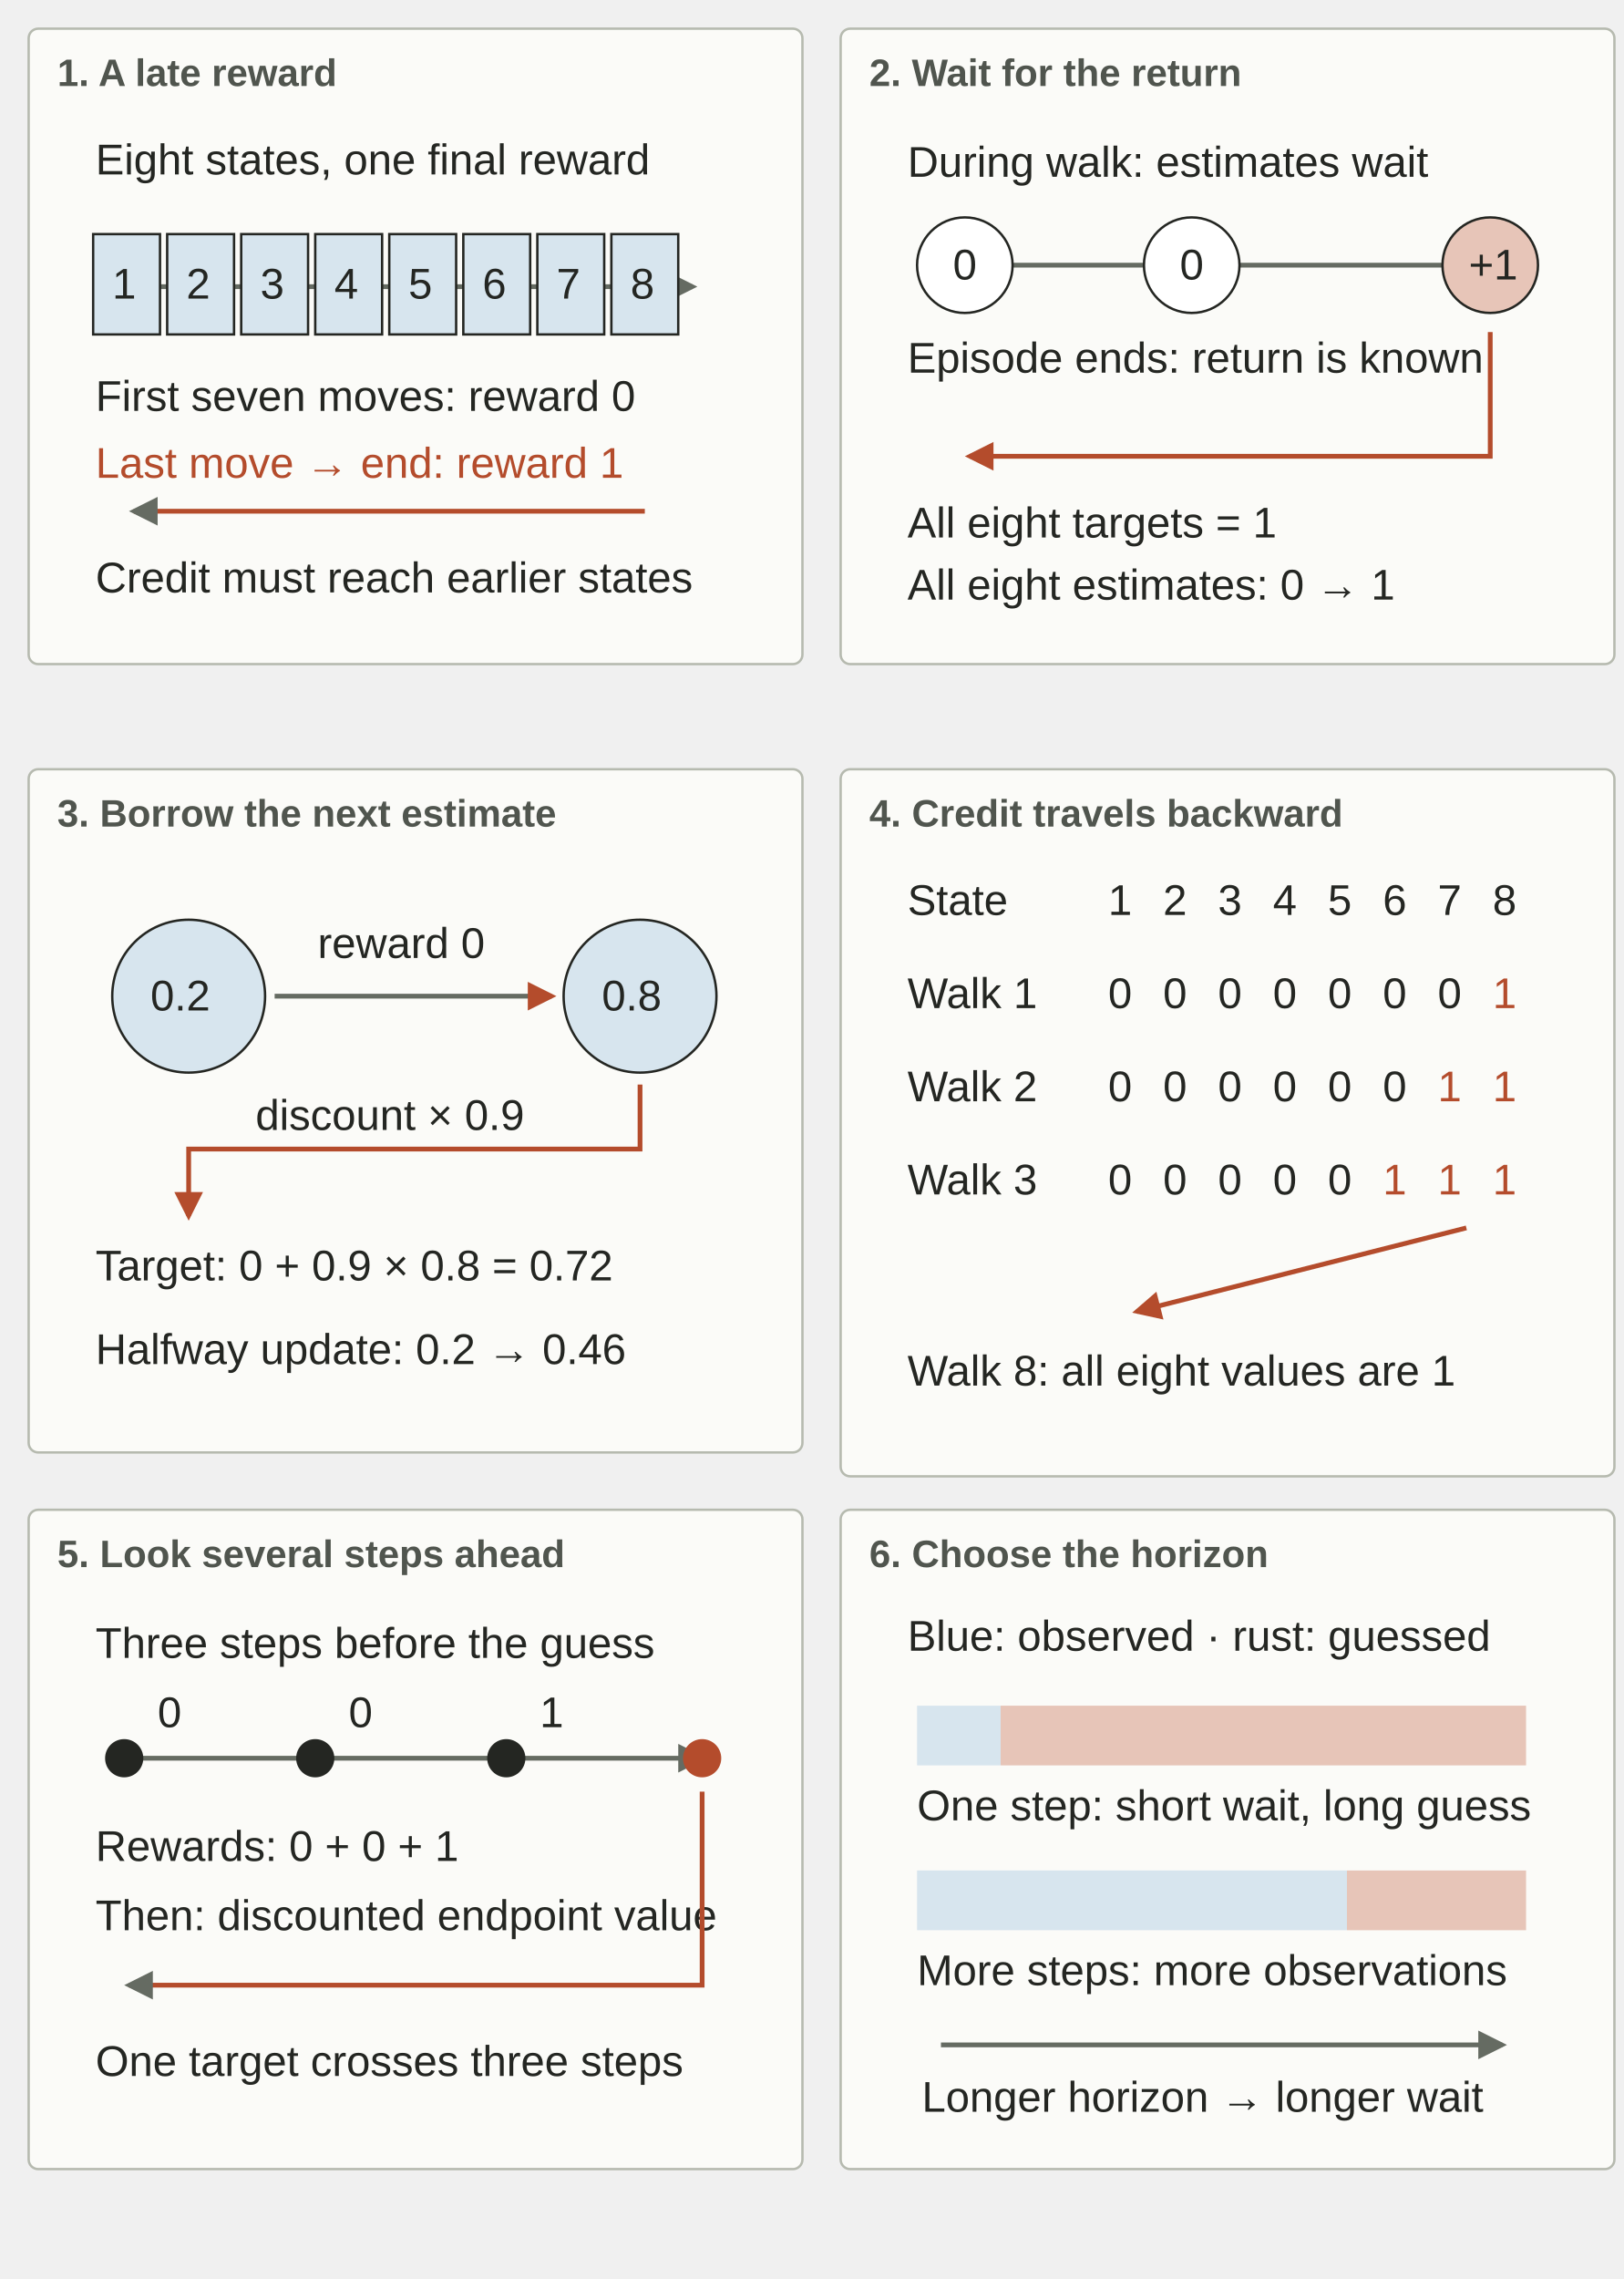
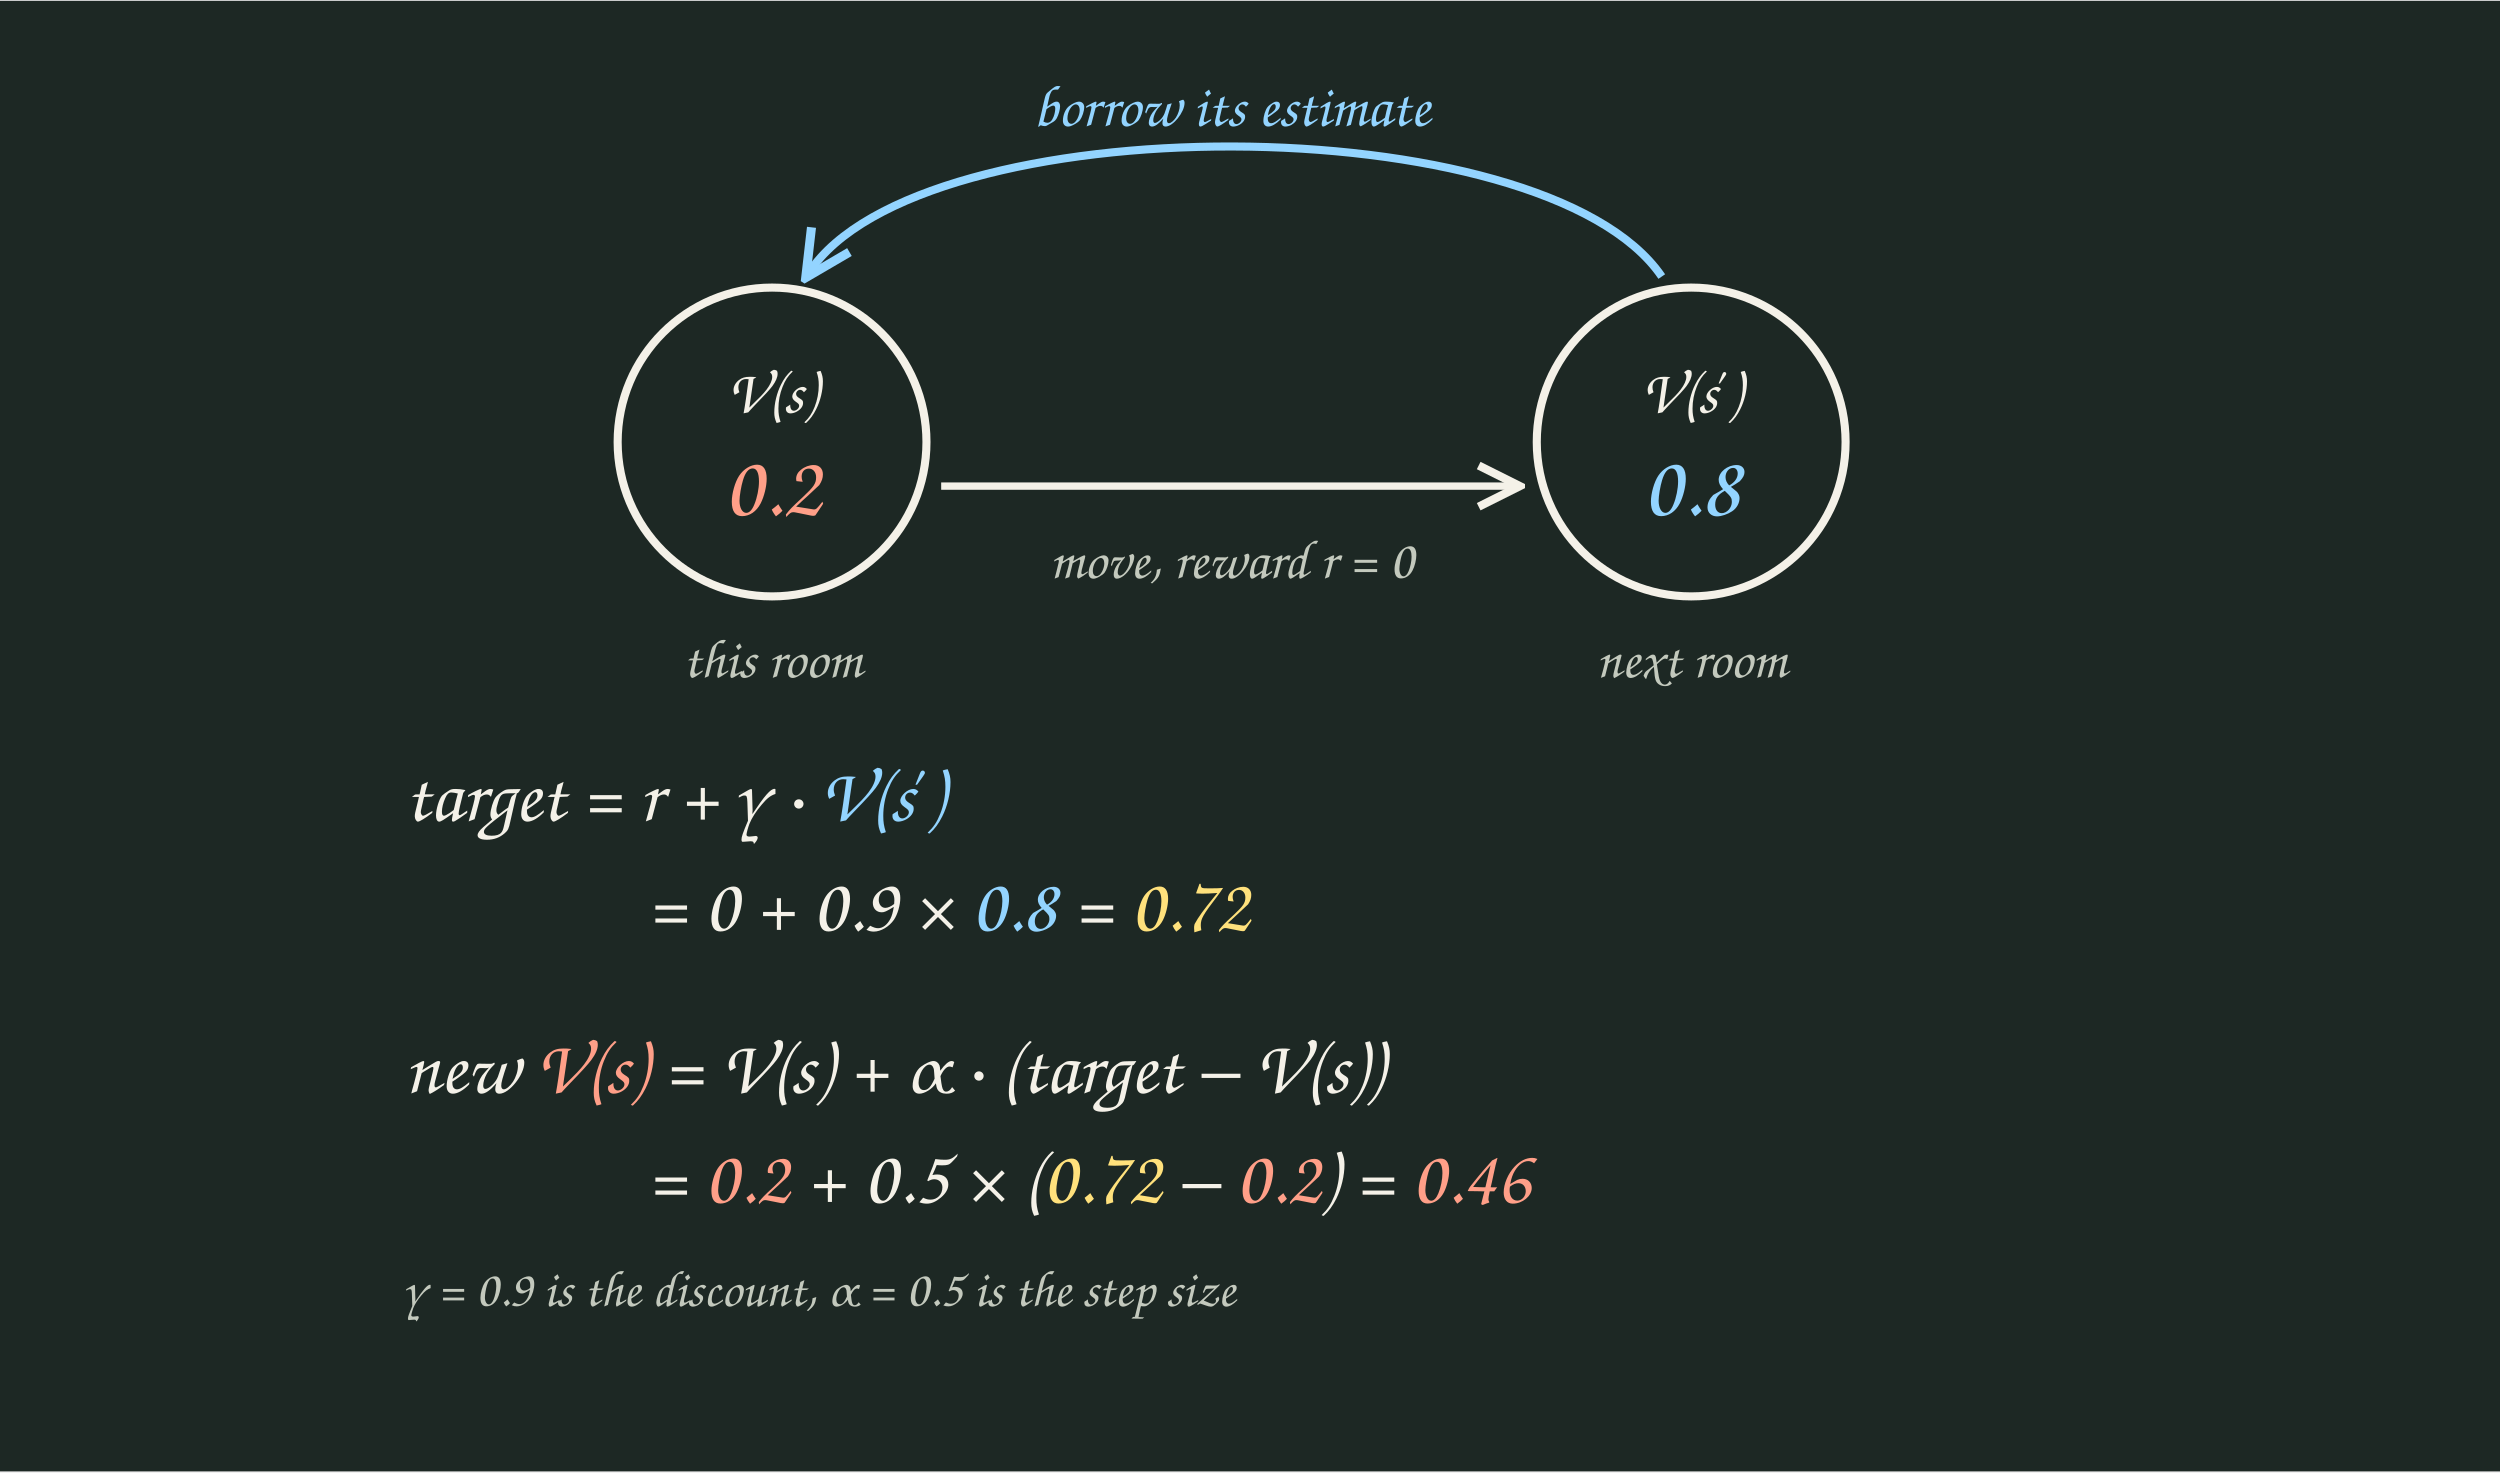
- <svg xmlns="http://www.w3.org/2000/svg" preserveAspectRatio="xMidYMid meet" class="rc-svg" viewBox="0 0 680 954" role="img" aria-label="Whole mechanism map: Bootstrapping: learn before the reward arrives">
-   <style>.rls-panel-title{font-family:Arial,sans-serif;font-size:16px;font-weight:700;fill:#50554e}</style>
-   <g class="rc-panel" data-panel="late">
-     <rect x="12" y="12" width="324" height="266" rx="4" fill="#fbfbf8" stroke="#b6baaf" />
-     <text class="rls-panel-title" x="24" y="36">1. A late reward</text>
-     <svg x="24" y="46" height="220" width="300" viewBox="0 0 300 220" role="img" aria-labelledby="canvas-2-0-b2-late-title">
-       <defs>
-         <marker id="canvas-2-0-b2-late-arr" markerWidth="6" markerHeight="6" refX="5" refY="3" orient="auto">
-           <path d="M0 0L6 3L0 6" fill="#656b62" />
-         </marker>
-       </defs>
-       <g font-family="Arial,sans-serif" font-size="18" fill="#242622">
-         <text x="16" y="27">Eight states, one final reward</text>
-         <path d="M32 74H266" stroke="#656b62" stroke-width="2" marker-end="url(#canvas-2-0-b2-late-arr)" />
-         <g fill="#d7e5ee" stroke="#242622">
-           <rect x="15" y="52" width="28" height="42" />
-           <rect x="46" y="52" width="28" height="42" />
-           <rect x="77" y="52" width="28" height="42" />
-           <rect x="108" y="52" width="28" height="42" />
-           <rect x="139" y="52" width="28" height="42" />
-           <rect x="170" y="52" width="28" height="42" />
-           <rect x="201" y="52" width="28" height="42" />
-           <rect x="232" y="52" width="28" height="42" />
-         </g>
-         <text x="23" y="79">1</text>
-         <text x="54" y="79">2</text>
-         <text x="85" y="79">3</text>
-         <text x="116" y="79">4</text>
-         <text x="147" y="79">5</text>
-         <text x="178" y="79">6</text>
-         <text x="209" y="79">7</text>
-         <text x="240" y="79">8</text>
-         <text x="16" y="126">First seven moves: reward 0</text>
-         <text x="16" y="154" fill="#b44c2c">Last move → end: reward 1</text>
-         <path d="M246 168H32" stroke="#b44c2c" stroke-width="2" marker-end="url(#canvas-2-0-b2-late-arr)" />
-         <text x="16" y="202">Credit must reach earlier states</text>
-       </g>
-     </svg>
-   </g>
-   <g class="rc-panel" data-panel="mc">
-     <rect x="352" y="12" width="324" height="266" rx="4" fill="#fbfbf8" stroke="#b6baaf" />
-     <text class="rls-panel-title" x="364" y="36">2. Wait for the return</text>
-     <svg x="364" y="46" height="220" width="300" viewBox="0 0 300 220" role="img" aria-labelledby="canvas-2-1-b2-mc-title">
-       <defs>
-         <marker id="canvas-2-1-b2-mc-arr" markerWidth="6" markerHeight="6" refX="5" refY="3" orient="auto">
-           <path d="M0 0L6 3L0 6" fill="#b44c2c" />
-         </marker>
-       </defs>
-       <g font-family="Arial,sans-serif" font-size="18" fill="#242622">
-         <text x="16" y="28">During walk: estimates wait</text>
-         <path d="M32 65H265" stroke="#656b62" stroke-width="2" />
-         <circle cx="40" cy="65" r="20" fill="#fff" stroke="#242622" />
-         <circle cx="135" cy="65" r="20" fill="#fff" stroke="#242622" />
-         <circle cx="260" cy="65" r="20" fill="#e7c5b8" stroke="#242622" />
-         <text x="35" y="71">0</text>
-         <text x="130" y="71">0</text>
-         <text x="251" y="71">+1</text>
-         <text x="16" y="110">Episode ends: return is known</text>
-         <path d="M260 93V145H42" fill="none" stroke="#b44c2c" stroke-width="2" marker-end="url(#canvas-2-1-b2-mc-arr)" />
-         <text x="16" y="179">All eight targets = 1</text>
-         <text x="16" y="205">All eight estimates: 0 → 1</text>
-       </g>
-     </svg>
-   </g>
-   <g class="rc-panel" data-panel="td">
-     <rect x="12" y="322" width="324" height="286" rx="4" fill="#fbfbf8" stroke="#b6baaf" />
-     <text class="rls-panel-title" x="24" y="346">3. Borrow the next estimate</text>
-     <svg x="24" y="356" height="240" width="300" viewBox="0 0 300 240" role="img" aria-labelledby="canvas-2-2-b2-td-title">
-       <defs>
-         <marker id="canvas-2-2-b2-td-arr" markerWidth="6" markerHeight="6" refX="5" refY="3" orient="auto">
-           <path d="M0 0L6 3L0 6" fill="#b44c2c" />
-         </marker>
-       </defs>
-       <g font-family="Arial,sans-serif" font-size="18" fill="#242622">
-         <circle cx="55" cy="61" r="32" fill="#d7e5ee" stroke="#242622" />
-         <circle cx="244" cy="61" r="32" fill="#d7e5ee" stroke="#242622" />
-         <text x="39" y="67">0.2</text>
-         <text x="228" y="67">0.8</text>
-         <path d="M91 61H207" stroke="#656b62" stroke-width="2" marker-end="url(#canvas-2-2-b2-td-arr)" />
-         <text x="109" y="45">reward 0</text>
-         <path d="M244 98V125H55V153" fill="none" stroke="#b44c2c" stroke-width="2" marker-end="url(#canvas-2-2-b2-td-arr)" />
-         <text x="83" y="117">discount × 0.9</text>
-         <text x="16" y="180">Target: 0 + 0.9 × 0.8 = 0.72</text>
-         <text x="16" y="215">Halfway update: 0.2 → 0.46</text>
-       </g>
-     </svg>
-   </g>
-   <g class="rc-panel" data-panel="corridor">
-     <rect x="352" y="322" width="324" height="296" rx="4" fill="#fbfbf8" stroke="#b6baaf" />
-     <text class="rls-panel-title" x="364" y="346">4. Credit travels backward</text>
-     <svg x="364" y="356" height="250" width="300" viewBox="0 0 300 250" role="img" aria-labelledby="canvas-2-3-b2-cor-title">
-       <defs>
-         <marker id="canvas-2-3-b2-cor-arr" markerWidth="6" markerHeight="6" refX="5" refY="3" orient="auto">
-           <path d="M0 0L6 3L0 6" fill="#b44c2c" />
-         </marker>
-       </defs>
-       <g font-family="Arial,sans-serif" font-size="18" fill="#242622">
-         <text x="16" y="27">State</text>
-         <text y="27">
-           <tspan x="100">1</tspan>
-           <tspan x="123">2</tspan>
-           <tspan x="146">3</tspan>
-           <tspan x="169">4</tspan>
-           <tspan x="192">5</tspan>
-           <tspan x="215">6</tspan>
-           <tspan x="238">7</tspan>
-           <tspan x="261">8</tspan>
-         </text>
-         <text x="16" y="66">Walk 1</text>
-         <text y="66">
-           <tspan x="100">0</tspan>
-           <tspan x="123">0</tspan>
-           <tspan x="146">0</tspan>
-           <tspan x="169">0</tspan>
-           <tspan x="192">0</tspan>
-           <tspan x="215">0</tspan>
-           <tspan x="238">0</tspan>
-           <tspan x="261" fill="#b44c2c">1</tspan>
-         </text>
-         <text x="16" y="105">Walk 2</text>
-         <text y="105">
-           <tspan x="100">0</tspan>
-           <tspan x="123">0</tspan>
-           <tspan x="146">0</tspan>
-           <tspan x="169">0</tspan>
-           <tspan x="192">0</tspan>
-           <tspan x="215">0</tspan>
-           <tspan x="238" fill="#b44c2c">1</tspan>
-           <tspan x="261" fill="#b44c2c">1</tspan>
-         </text>
-         <text x="16" y="144">Walk 3</text>
-         <text y="144">
-           <tspan x="100">0</tspan>
-           <tspan x="123">0</tspan>
-           <tspan x="146">0</tspan>
-           <tspan x="169">0</tspan>
-           <tspan x="192">0</tspan>
-           <tspan x="215" fill="#b44c2c">1</tspan>
-           <tspan x="238" fill="#b44c2c">1</tspan>
-           <tspan x="261" fill="#b44c2c">1</tspan>
-         </text>
-         <path d="M250 158L112 193" stroke="#b44c2c" stroke-width="2" marker-end="url(#canvas-2-3-b2-cor-arr)" />
-         <text x="16" y="224">Walk 8: all eight values are 1</text>
-       </g>
-     </svg>
-   </g>
-   <g class="rc-panel" data-panel="nstep">
-     <rect x="12" y="632" width="324" height="276" rx="4" fill="#fbfbf8" stroke="#b6baaf" />
-     <text class="rls-panel-title" x="24" y="656">5. Look several steps ahead</text>
-     <svg x="24" y="666" height="230" width="300" viewBox="0 0 300 230" role="img" aria-labelledby="canvas-2-4-b2-n-title">
-       <defs>
-         <marker id="canvas-2-4-b2-n-arr" markerWidth="6" markerHeight="6" refX="5" refY="3" orient="auto">
-           <path d="M0 0L6 3L0 6" fill="#656b62" />
-         </marker>
-       </defs>
-       <g font-family="Arial,sans-serif" font-size="18" fill="#242622">
-         <text x="16" y="28">Three steps before the guess</text>
-         <path d="M28 70H270" stroke="#656b62" stroke-width="2" marker-end="url(#canvas-2-4-b2-n-arr)" />
-         <circle cx="28" cy="70" r="8" fill="#242622" />
-         <circle cx="108" cy="70" r="8" fill="#242622" />
-         <circle cx="188" cy="70" r="8" fill="#242622" />
-         <circle cx="270" cy="70" r="8" fill="#b44c2c" />
-         <text x="42" y="57">0</text>
-         <text x="122" y="57">0</text>
-         <text x="202" y="57">1</text>
-         <text x="16" y="113">Rewards: 0 + 0 + 1</text>
-         <text x="16" y="142">Then: discounted endpoint value</text>
-         <path d="M270 84V165H30" fill="none" stroke="#b44c2c" stroke-width="2" marker-end="url(#canvas-2-4-b2-n-arr)" />
-         <text x="16" y="203">One target crosses three steps</text>
-       </g>
-     </svg>
-   </g>
-   <g class="rc-panel" data-panel="horizon">
-     <rect x="352" y="632" width="324" height="276" rx="4" fill="#fbfbf8" stroke="#b6baaf" />
-     <text class="rls-panel-title" x="364" y="656">6. Choose the horizon</text>
-     <svg x="364" y="666" height="230" width="300" viewBox="0 0 300 230" role="img" aria-labelledby="canvas-2-5-b2-h-title">
-       <defs>
-         <marker id="canvas-2-5-b2-h-arr" markerWidth="6" markerHeight="6" refX="5" refY="3" orient="auto">
-           <path d="M0 0L6 3L0 6" fill="#656b62" />
-         </marker>
-       </defs>
-       <g font-family="Arial,sans-serif" font-size="18" fill="#242622">
-         <text x="16" y="25">Blue: observed · rust: guessed</text>
-         <rect x="20" y="48" width="35" height="25" fill="#d7e5ee" />
-         <rect x="55" y="48" width="220" height="25" fill="#e7c5b8" />
-         <text x="20" y="96">One step: short wait, long guess</text>
-         <rect x="20" y="117" width="180" height="25" fill="#d7e5ee" />
-         <rect x="200" y="117" width="75" height="25" fill="#e7c5b8" />
-         <text x="20" y="165">More steps: more observations</text>
-         <path d="M30 190H265" stroke="#656b62" stroke-width="2" marker-end="url(#canvas-2-5-b2-h-arr)" />
-         <text x="22" y="218">Longer horizon → longer wait</text>
-       </g>
-     </svg>
+ <svg xmlns="http://www.w3.org/2000/svg" viewBox="-80 385 680 400" width="720" height="424" role="img" aria-label="One bootstrapped update: the next room estimate 0.8 moves this room from 0.2 to 0.46">
+   <rect x="-80" y="385" width="680" height="400" fill="#1d2824" />
+   <defs>
+     <marker id="b2-ah" viewBox="0 0 10 10" refX="8" refY="5" markerWidth="7" markerHeight="7" orient="auto-start-reverse">
+       <path d="M1,1 L9,5 L1,9" fill="none" stroke="#f4f1e8" stroke-width="1.6" />
+     </marker>
+     <marker id="b2-ah-dim" viewBox="0 0 10 10" refX="8" refY="5" markerWidth="5" markerHeight="5" orient="auto-start-reverse">
+       <path d="M1,1 L9,5 L1,9" fill="none" stroke="#c3c9bd" stroke-width="1.6" />
+     </marker>
+     <marker id="b2-ah-blue" viewBox="0 0 10 10" refX="8" refY="5" markerWidth="7" markerHeight="7" orient="auto-start-reverse">
+       <path d="M1,1 L9,5 L1,9" fill="none" stroke="#93d4ff" stroke-width="1.6" />
+     </marker>
+   </defs>
+   <g fill="#f4f1e8" font-family="'Chalkboard SE','Comic Sans MS','Patrick Hand',cursive">
+     <g class="rc-panel" data-panel="update">
+       <circle cx="130" cy="505" r="42" fill="none" stroke="#f4f1e8" stroke-width="2.2" />
+       <circle cx="380" cy="505" r="42" fill="none" stroke="#f4f1e8" stroke-width="2.2" />
+       <text x="130" y="497" font-size="17" text-anchor="middle">V(s)</text>
+       <text x="130" y="525" font-size="24" text-anchor="middle" fill="#ff9f88">0.2</text>
+       <text x="380" y="497" font-size="17" text-anchor="middle">V(s′)</text>
+       <text x="380" y="525" font-size="24" text-anchor="middle" fill="#93d4ff">0.8</text>
+       <path d="M176,517 L332,517" fill="none" stroke="#f4f1e8" stroke-width="2" marker-end="url(#b2-ah)" />
+       <text x="255" y="542" font-size="15" text-anchor="middle" fill="#c3c9bd">move, reward r = 0</text>
+       <text x="130" y="569" font-size="15" text-anchor="middle" fill="#c3c9bd">this room</text>
+       <text x="380" y="569" font-size="15" text-anchor="middle" fill="#c3c9bd">next room</text>
+       <path d="M372,460 C340,413 170,413 140,459" fill="none" stroke="#93d4ff" stroke-width="2.2" marker-end="url(#b2-ah-blue)" />
+       <text x="255" y="419" font-size="16" text-anchor="middle" fill="#93d4ff">borrow its estimate</text>
+       <text x="30" y="608" font-size="21">target = r + γ · <tspan fill="#93d4ff">V(s′)</tspan>
+       </text>
+       <text x="96" y="638" font-size="21">= 0 + 0.9 × <tspan fill="#93d4ff">0.8</tspan> = <tspan fill="#ffe17c">0.72</tspan>
+       </text>
+       <text x="30" y="682" font-size="21">new <tspan fill="#ff9f88">V(s)</tspan> = V(s) + α · (target − V(s))</text>
+       <text x="96" y="712" font-size="21">= <tspan fill="#ff9f88">0.2</tspan> + 0.5 × (<tspan fill="#ffe17c">0.72</tspan> − <tspan fill="#ff9f88">0.2</tspan>) = <tspan fill="#ff9f88">0.46</tspan>
+       </text>
+       <text x="30" y="740" font-size="14" fill="#c3c9bd">γ = 0.9 is the discount, α = 0.5 is the step size</text>
+     </g>
  </g>
</svg>
